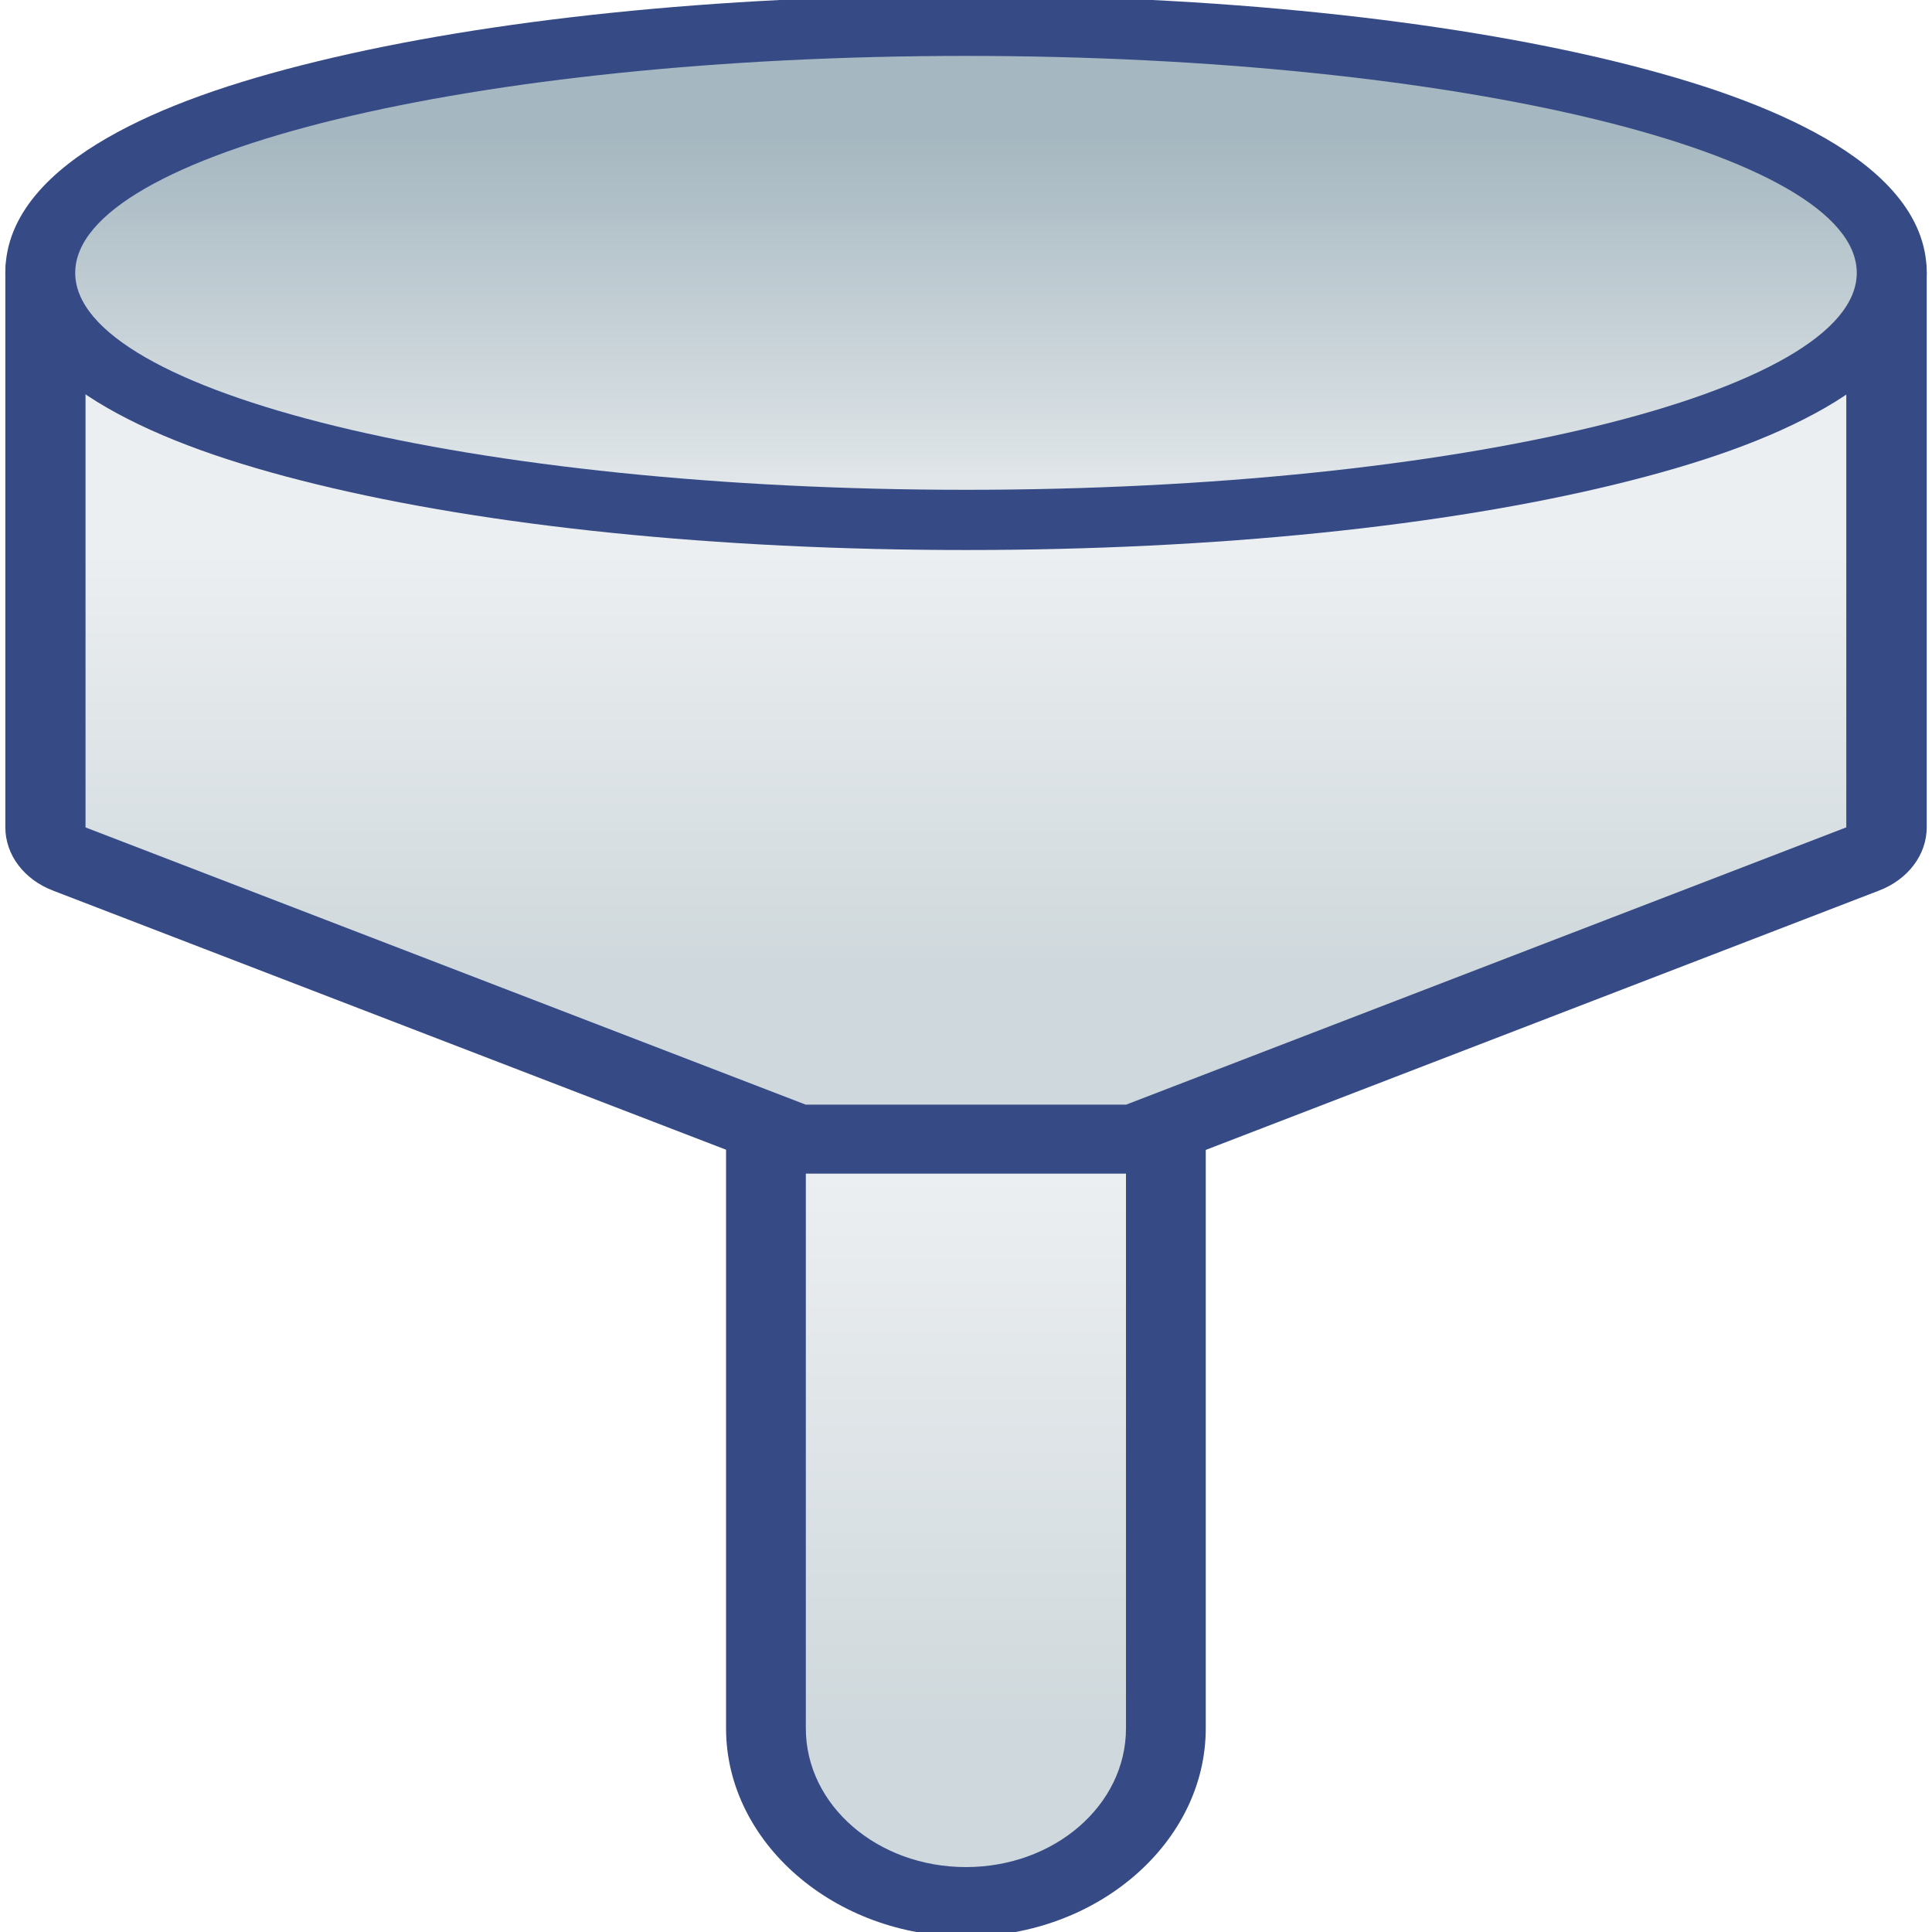
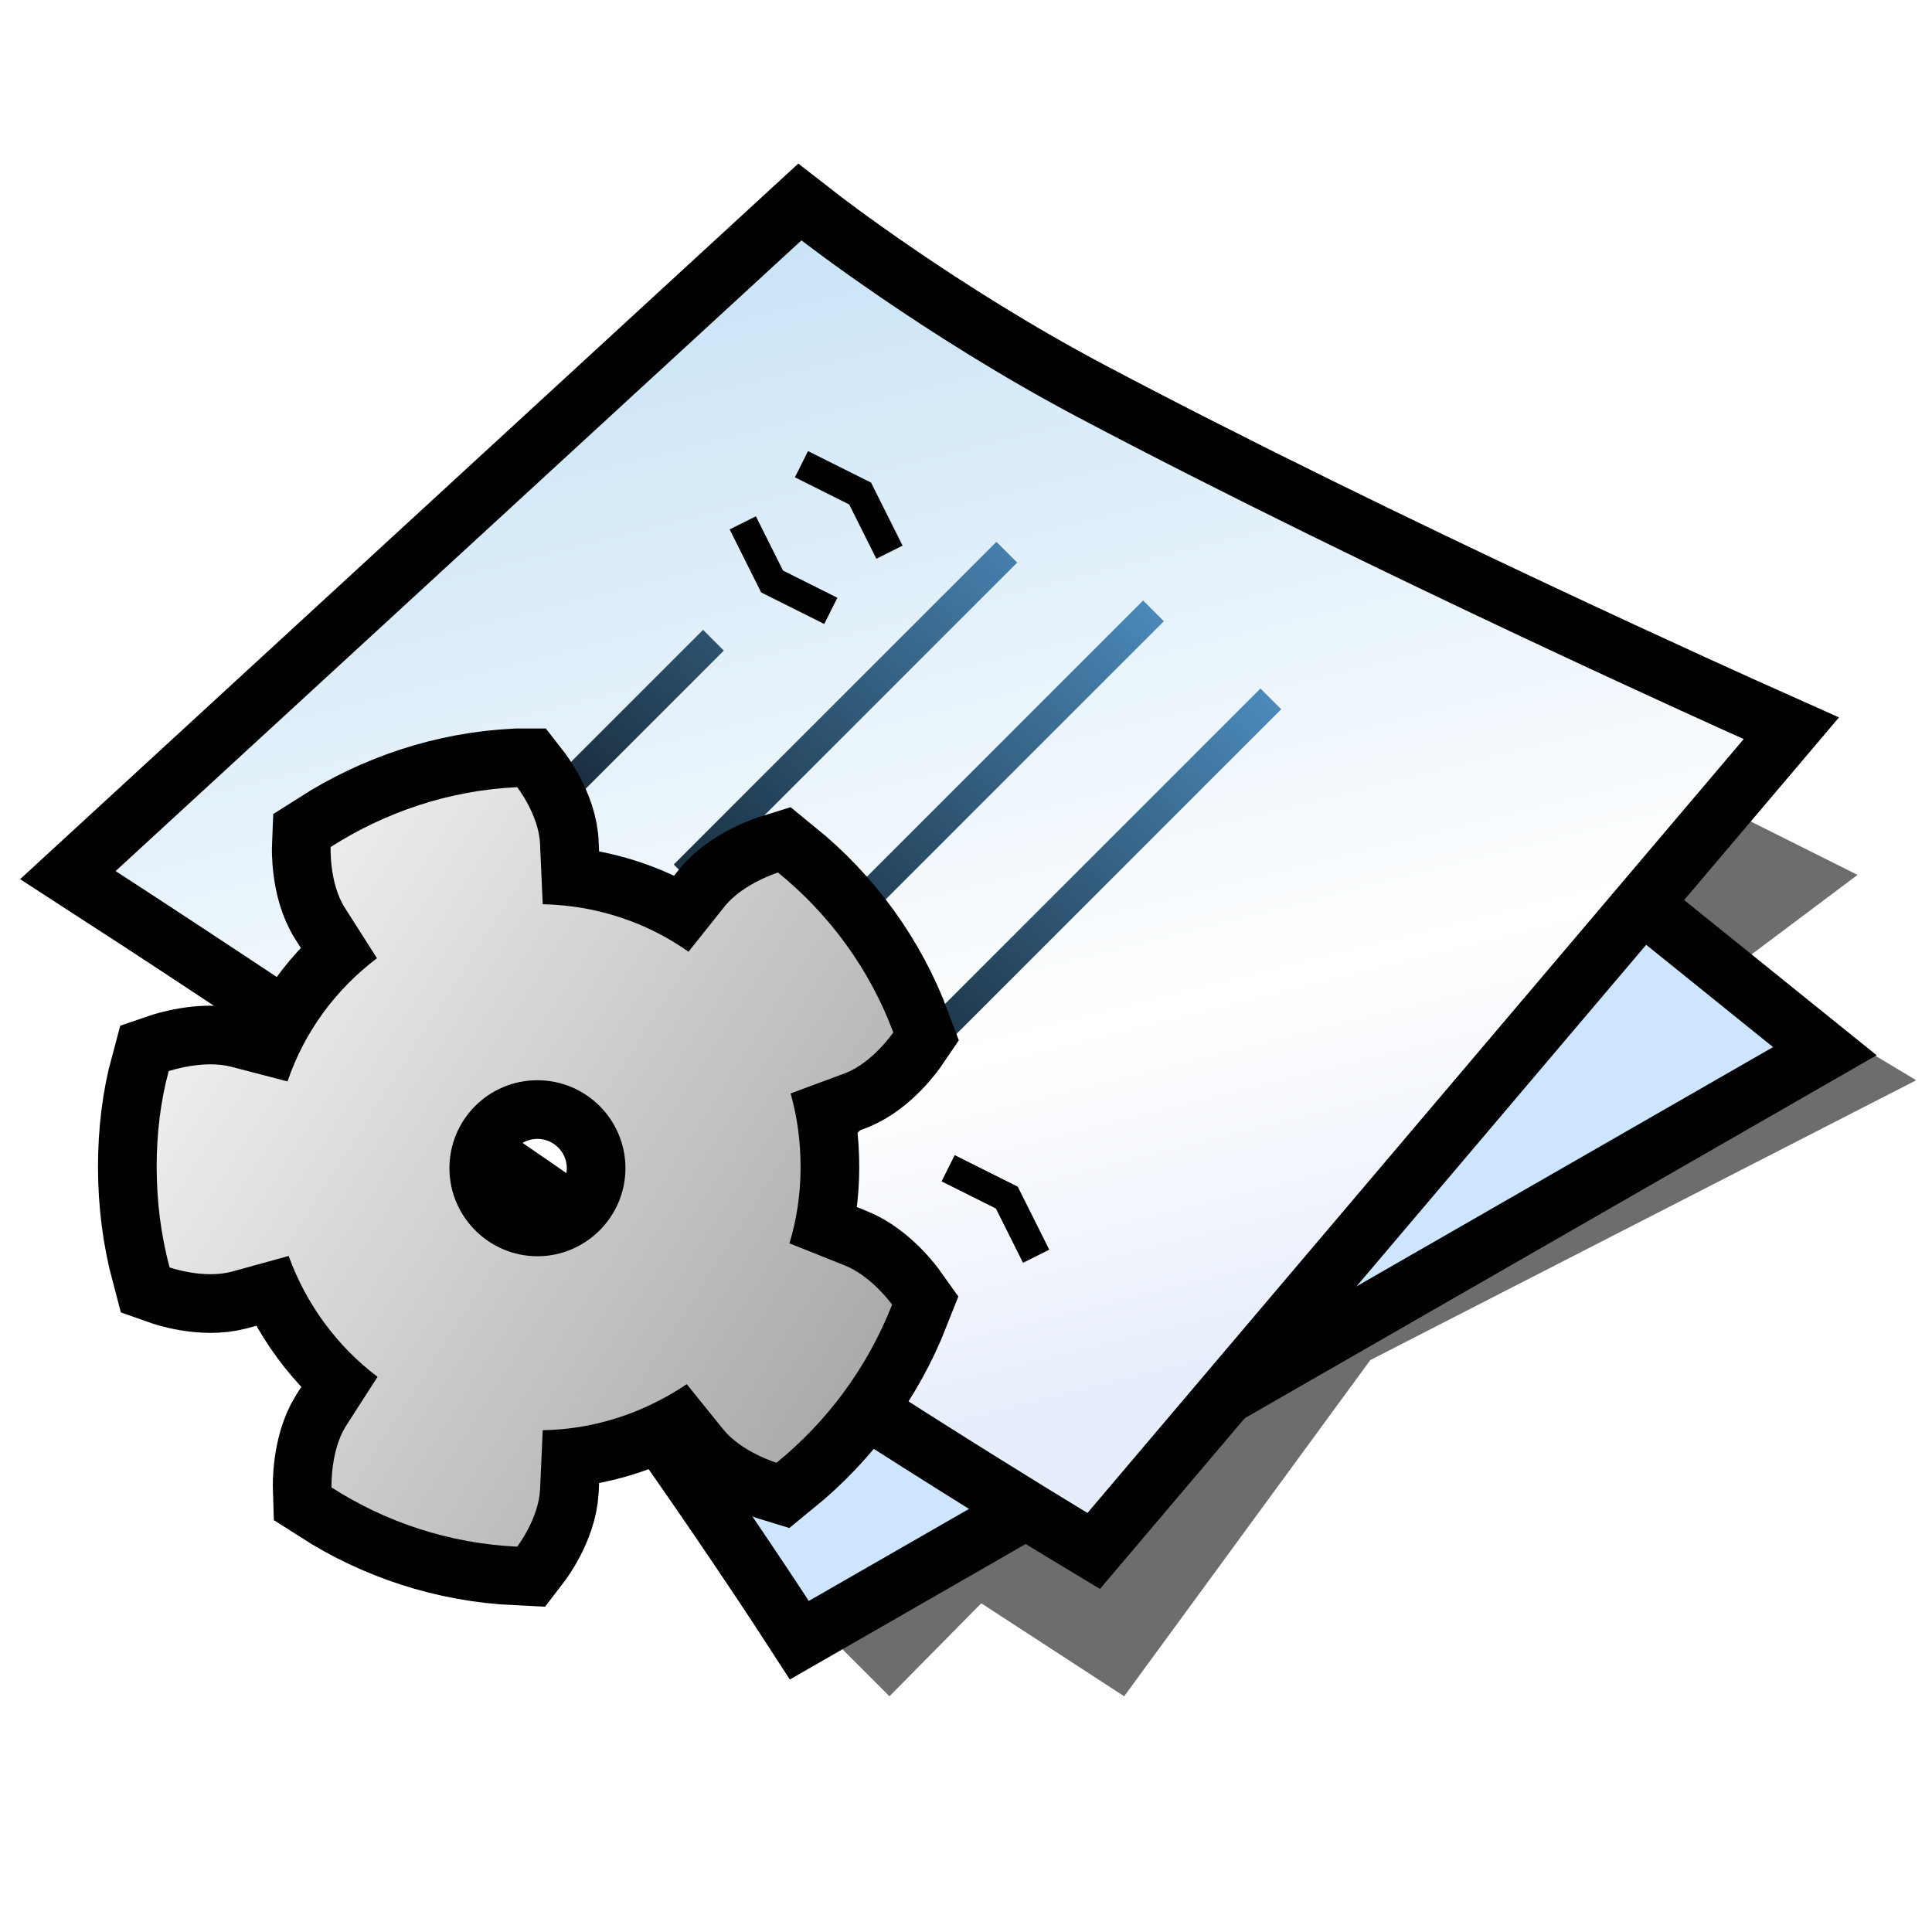
- <svg xmlns="http://www.w3.org/2000/svg" version="1.1" id="svg8" x="0px" y="0px" width="24px" height="24px" viewBox="0 0 24 24" enable-background="new 0 0 24 24" xml:space="preserve">
-   <g id="path10207">
- </g>
-   <g id="path10209">
- </g>
-   <g id="g3459" transform="translate(0.2653675,0.2654948)">
-     <g id="rect2647">
-       <path id="path3302" fill="#364A86" d="M11.734,10.012c-1.635,0-2.98,1.165-2.98,2.582v8.611c0,1.416,1.346,2.586,2.98,2.586    s2.979-1.17,2.979-2.586v-8.611C14.714,11.176,13.368,10.012,11.734,10.012z M11.734,11.734c0.568,0,0.99,0.367,0.99,0.858v8.611    c0,0.494-0.422,0.865-0.99,0.865s-0.991-0.371-0.991-0.865v-8.611C10.742,12.101,11.165,11.734,11.734,11.734z" />
-       <linearGradient id="path3300_1_" gradientUnits="userSpaceOnUse" x1="-517.544" y1="278.649" x2="-517.544" y2="276.827" gradientTransform="matrix(3.7795 0 0 3.7795 1967.791 -1031.947)">
-         <stop offset="0" style="stop-color:#CFD8DC" />
-         <stop offset="1" style="stop-color:#ECEFF1" />
-       </linearGradient>
-       <path id="path3300" fill="url(#path3300_1_)" d="M11.734,10.874L11.734,10.874c1.102,0,1.988,0.768,1.988,1.722v8.609    c0,0.953-0.888,1.723-1.988,1.723l0,0c-1.102,0-1.989-0.77-1.989-1.723v-8.609C9.744,11.641,10.632,10.874,11.734,10.874z" />
-     </g>
-     <g id="rect2644">
-       <path id="path3296" fill="#364A86" d="M22.625,2.264L0.755,2.261    c-0.535,0.019-0.957,0.4-0.954,0.864v6.887c0,0.342,0.233,0.65,0.595,0.787l8.948,3.445c0.125,0.047,0.264,0.072,0.402,0.07h3.979    c0.139,0.002,0.275-0.023,0.404-0.07l8.944-3.445c0.362-0.137,0.596-0.445,0.596-0.787v-6.89    C23.665,2.631,23.192,2.24,22.625,2.264z M21.679,4.024v5.428l-8.17,3.14H9.958l-8.169-3.14V3.945L21.679,4.024z" />
-       <linearGradient id="path3294_1_" gradientUnits="userSpaceOnUse" x1="-517.544" y1="276.145" x2="-517.544" y2="274.778" gradientTransform="matrix(3.7795 0 0 3.7795 1967.791 -1031.947)">
-         <stop offset="0" style="stop-color:#CFD8DC" />
-         <stop offset="1" style="stop-color:#ECEFF1" />
-       </linearGradient>
-       <path id="path3294" fill="url(#path3294_1_)" d="M0.798,3.124h21.872v6.888l-8.947,3.445H9.744    l-8.947-3.444V3.124z" />
-     </g>
-     <g id="path851">
-       <path id="path3290" fill="#364A86" d="M11.734-0.323c-3.122,0-5.945,0.305-8.059,0.82C2.618,0.754,1.743,1.058,1.062,1.45    C0.382,1.842-0.199,2.39-0.199,3.121c0,0.732,0.581,1.286,1.262,1.678c0.681,0.392,1.556,0.697,2.613,0.954    c2.113,0.515,4.937,0.814,8.059,0.814c3.12,0,5.944-0.299,8.059-0.814c1.058-0.257,1.931-0.561,2.613-0.953    c0.681-0.392,1.262-0.946,1.262-1.678c0-0.731-0.581-1.279-1.262-1.671c-0.683-0.392-1.558-0.696-2.613-0.954    C17.679-0.018,14.855-0.323,11.734-0.323z M11.734,1.177c2.988,0,5.695,0.302,7.589,0.763c0.946,0.23,1.688,0.504,2.128,0.756    s0.482,0.414,0.482,0.426S21.89,3.295,21.45,3.548c-0.438,0.253-1.182,0.533-2.128,0.763c-1.894,0.461-4.601,0.756-7.589,0.756    c-2.99,0-5.697-0.295-7.589-0.756C3.198,4.08,2.455,3.8,2.016,3.547C1.577,3.295,1.532,3.134,1.532,3.122s0.046-0.173,0.485-0.426    C2.456,2.443,3.199,2.17,4.145,1.94C6.036,1.479,8.743,1.177,11.734,1.177z" />
-       <linearGradient id="path3288_1_" gradientUnits="userSpaceOnUse" x1="-517.544" y1="274.776" x2="-517.544" y2="273.41" gradientTransform="matrix(3.7795 0 0 3.7795 1967.791 -1031.947)">
-         <stop offset="0" style="stop-color:#ECEFF1" />
-         <stop offset="1" style="stop-color:#A5B7C0" />
-       </linearGradient>
-       <path id="path3288" fill="url(#path3288_1_)" d="M22.8,3.124c0,1.488-4.955,2.695-11.065,2.695    c-6.111,0-11.066-1.207-11.066-2.695c0-1.489,4.954-2.695,11.065-2.695S22.8,1.635,22.8,3.124z" />
-     </g>
+ <svg xmlns="http://www.w3.org/2000/svg" version="1.1" width="32" height="32" color-interpolation="linearRGB" id="svg57">
+   <defs id="defs61" />
+   <g id="g55" transform="matrix(0.4858872,0,0,0.4858872,0.6415694,-0.5715632)">
+     <path style="fill:#010101;fill-opacity:0.573" d="m 27,57 2,2 3.13,-3.17 L 37,59 45.39,47.54 64,38 59,35 61,37 36,49 Z m 31,-23 4,-3 -4,-2 -3,3 z" id="path2" />
+     <path style="fill:none;stroke:#010101;stroke-width:4" d="m 6.25,30 c 0,0 5.62,6 10.62,12.5 5,6.5 9.38,13.25 9.38,13.25 L 59.12,36.87 32,15 Z" id="path4" />
+     <radialGradient id="gradient0" gradientUnits="userSpaceOnUse" cx="0" cy="0" r="64" gradientTransform="matrix(0.5714,0,0,0.3333,26,35)">
+       <stop offset="1" stop-color="#cee5ff" id="stop6" />
+       <stop offset="0.489" stop-color="#7588ad" id="stop8" />
+     </radialGradient>
+     <path style="fill:url(#gradient0)" d="m 6.25,30 c 0,0 5.62,6 10.62,12.5 5,6.5 9.38,13.25 9.38,13.25 L 59.12,36.87 32,15 Z" id="path11" />
+     <path style="fill:none;stroke:#010101;stroke-width:4" d="m 2.62,30.87 c 0,0 8.33,5.39 16.38,11 8.44,5.88 16.75,10.88 16.75,10.88 L 58.12,26.37 c 0,0 -12.68,-5.67 -22.75,-11 -5.19,-2.75 -9.37,-6 -9.37,-6 z" id="path13" />
+     <linearGradient id="gradient1" gradientUnits="userSpaceOnUse" x1="107.04" y1="-17.09" x2="118.33" y2="27.99">
+       <stop offset="0.008" stop-color="#bfdef4" id="stop15" />
+       <stop offset="0.742" stop-color="#ffffff" id="stop17" />
+       <stop offset="1" stop-color="#e7eefb" id="stop19" />
+     </linearGradient>
+     <path style="fill:url(#gradient1)" d="m 2.62,30.87 c 0,0 8.33,5.39 16.38,11 8.44,5.88 16.75,10.88 16.75,10.88 L 58.12,26.37 c 0,0 -12.68,-5.67 -22.75,-11 -5.19,-2.75 -9.37,-6 -9.37,-6 z" id="path22" />
+     <linearGradient id="gradient2" gradientUnits="userSpaceOnUse" x1="-47.14" y1="-10.78" x2="-28.46" y2="-32.85">
+       <stop offset="0" stop-color="#010101" id="stop24" />
+       <stop offset="1" stop-color="#5296cb" id="stop26" />
+     </linearGradient>
+     <path style="fill:none;stroke:url(#gradient2);stroke-width:1" d="m 14,37 9,-9 M 22,43 38,27 M 26,46 42,30" transform="translate(0,-5)" id="path29" />
+     <linearGradient id="gradient3" gradientUnits="userSpaceOnUse" x1="-47.14" y1="-10.78" x2="-28.46" y2="-32.85">
+       <stop offset="0" stop-color="#010101" id="stop31" />
+       <stop offset="1" stop-color="#5296cb" id="stop33" />
+     </linearGradient>
+     <path style="fill:none;stroke:url(#gradient3);stroke-width:1" d="M 22,36 33,25" transform="translate(0,-5)" id="path36" />
+     <path style="fill:none;stroke:#010101;stroke-width:1" d="m 13,34 1,2 2,1" transform="translate(11,-15)" id="path38" />
+     <path style="fill:none;stroke:#010101;stroke-width:1" d="m 23,24 2,1 1,2" transform="translate(3,-7)" id="path40" />
+     <path style="fill:none;stroke:#010101;stroke-width:1" d="m 13,34 1,2 2,1" transform="translate(5,-2)" id="path42" />
+     <path style="fill:none;stroke:#010101;stroke-width:1" d="m 23,24 2,1 1,2" transform="translate(8,17)" id="path44" />
+     <path style="fill:none;stroke:#010101;stroke-width:4" d="m 16.3,28.01 c -2.33,0.11 -4.5,0.86 -6.35,2.04 0,0 -0.05,1.24 0.49,2.08 l 1.09,1.71 c -1.4,1.06 -2.47,2.5 -3.05,4.2 l -1.92,-0.5 c -0.96,-0.25 -2.13,0.15 -2.13,0.15 -0.28,1.03 -0.41,2.14 -0.41,3.26 0,1.2 0.15,2.34 0.44,3.43 0,0 1.16,0.41 2.14,0.14 l 1.92,-0.53 c 0.59,1.64 1.66,3.09 3.03,4.12 l -1.08,1.68 c -0.53,0.84 -0.49,2.09 -0.49,2.09 1.84,1.18 4,1.91 6.33,2.02 0,0 0.73,-0.95 0.78,-1.95 l 0.09,-2.02 c 1.82,-0.03 3.5,-0.62 4.91,-1.57 l 1.25,1.55 c 0.63,0.77 1.81,1.13 1.81,1.13 1.73,-1.41 3.1,-3.25 3.94,-5.39 0,0 -0.69,-0.97 -1.62,-1.34 l -1.88,-0.75 c 0.25,-0.81 0.38,-1.7 0.38,-2.59 0,-0.88 -0.11,-1.71 -0.34,-2.52 l 1.86,-0.69 c 0.94,-0.36 1.64,-1.39 1.64,-1.39 -0.8,-2.15 -2.18,-4.03 -3.93,-5.45 0,0 -1.16,0.36 -1.8,1.13 l -1.25,1.57 C 20.75,32.63 19.04,32.04 17.18,32 l -0.09,-2.03 c -0.03,-1 -0.78,-1.96 -0.78,-1.96 z M 20,41 c 0,1.65 -1.35,3 -3,3 -1.65,0 -3,-1.35 -3,-3 0,-1.66 1.34,-3 3,-3 1.65,0 3,1.34 3,3 z" id="path46" />
+     <linearGradient id="gradient4" gradientUnits="userSpaceOnUse" x1="21.96" y1="-0.01" x2="57.17" y2="22.58">
+       <stop offset="0" stop-color="#fdfdfd" id="stop48" />
+       <stop offset="1" stop-color="#8d8d8d" id="stop50" />
+     </linearGradient>
+     <path style="fill:url(#gradient4)" d="m 16.3,28.01 c -2.33,0.11 -4.5,0.86 -6.35,2.04 0,0 -0.05,1.24 0.49,2.08 l 1.09,1.71 c -1.4,1.06 -2.47,2.5 -3.05,4.2 l -1.92,-0.5 c -0.96,-0.25 -2.13,0.15 -2.13,0.15 -0.28,1.03 -0.41,2.14 -0.41,3.26 0,1.2 0.15,2.34 0.44,3.43 0,0 1.16,0.41 2.14,0.14 l 1.92,-0.53 c 0.59,1.64 1.66,3.09 3.03,4.12 l -1.08,1.68 c -0.53,0.84 -0.49,2.09 -0.49,2.09 1.84,1.18 4,1.91 6.33,2.02 0,0 0.73,-0.95 0.78,-1.95 l 0.09,-2.02 c 1.82,-0.03 3.5,-0.62 4.91,-1.57 l 1.25,1.55 c 0.63,0.77 1.81,1.13 1.81,1.13 1.73,-1.41 3.1,-3.25 3.94,-5.39 0,0 -0.69,-0.97 -1.62,-1.34 l -1.88,-0.75 c 0.25,-0.81 0.38,-1.7 0.38,-2.59 0,-0.88 -0.11,-1.71 -0.34,-2.52 l 1.86,-0.69 c 0.94,-0.36 1.64,-1.39 1.64,-1.39 -0.8,-2.15 -2.18,-4.03 -3.93,-5.45 0,0 -1.16,0.36 -1.8,1.13 l -1.25,1.57 C 20.75,32.63 19.04,32.04 17.18,32 l -0.09,-2.03 c -0.03,-1 -0.78,-1.96 -0.78,-1.96 z M 20,41 c 0,1.65 -1.35,3 -3,3 -1.65,0 -3,-1.35 -3,-3 0,-1.66 1.34,-3 3,-3 1.65,0 3,1.34 3,3 z" id="path53" />
  </g>
</svg>
